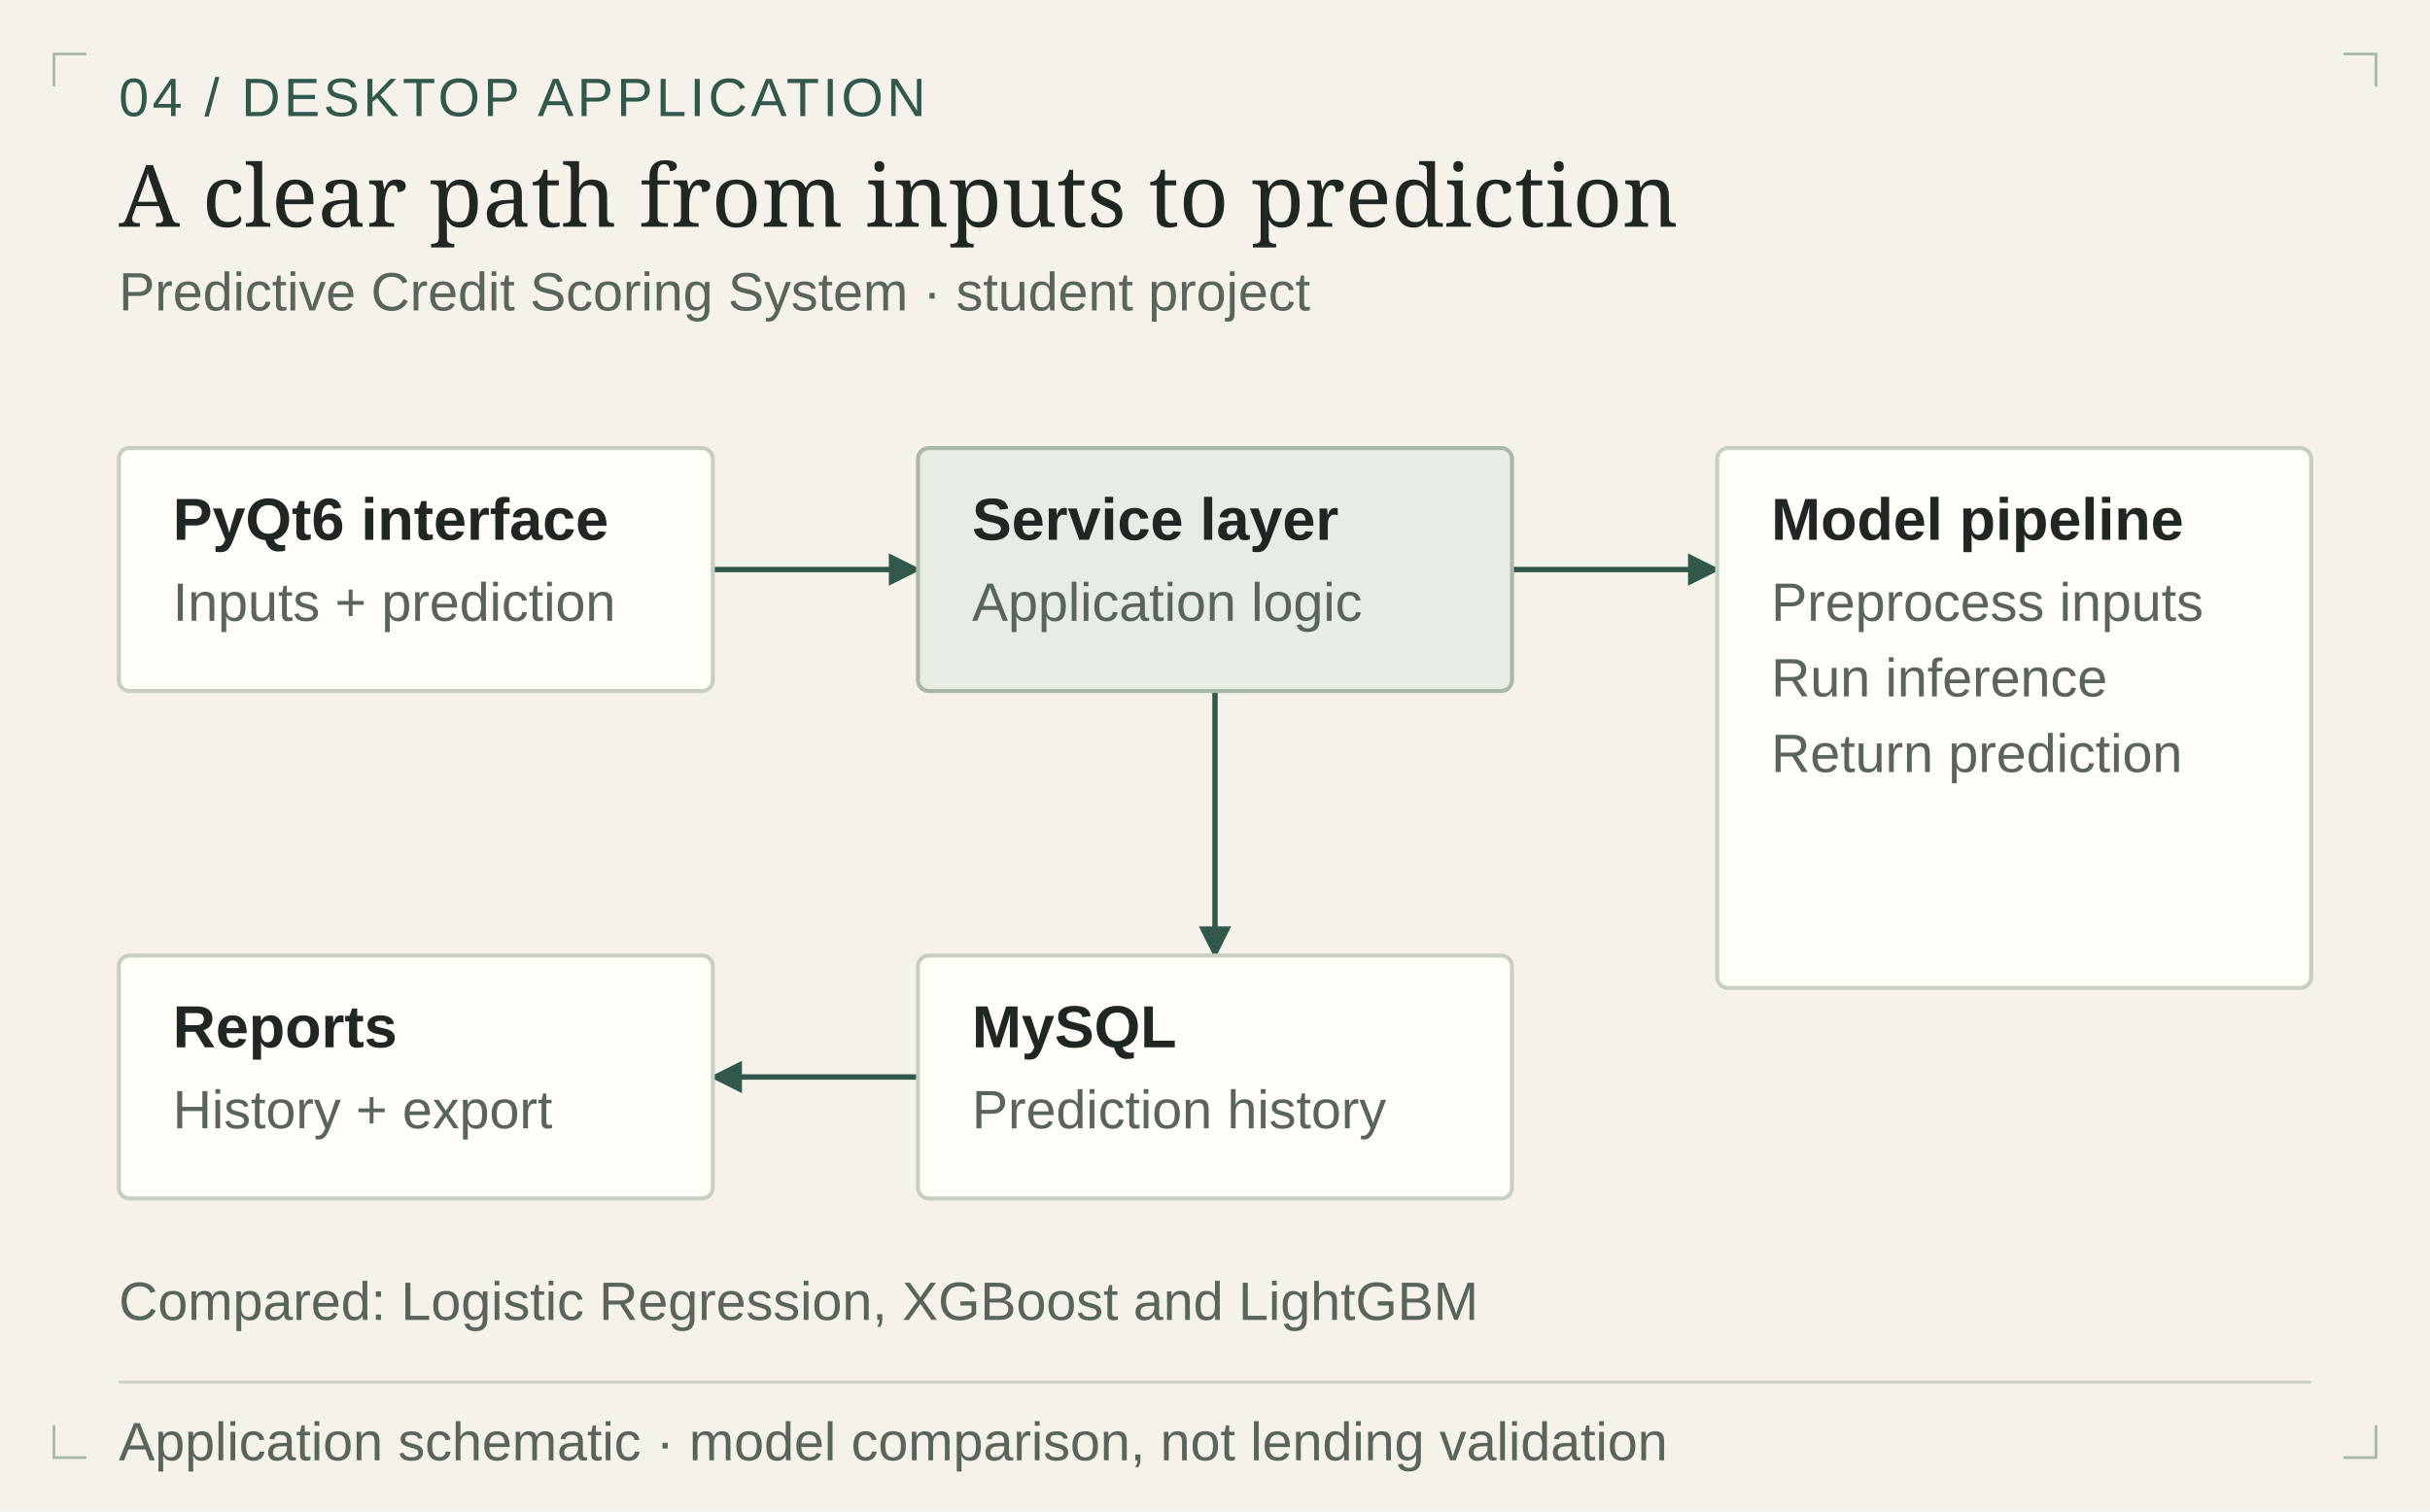
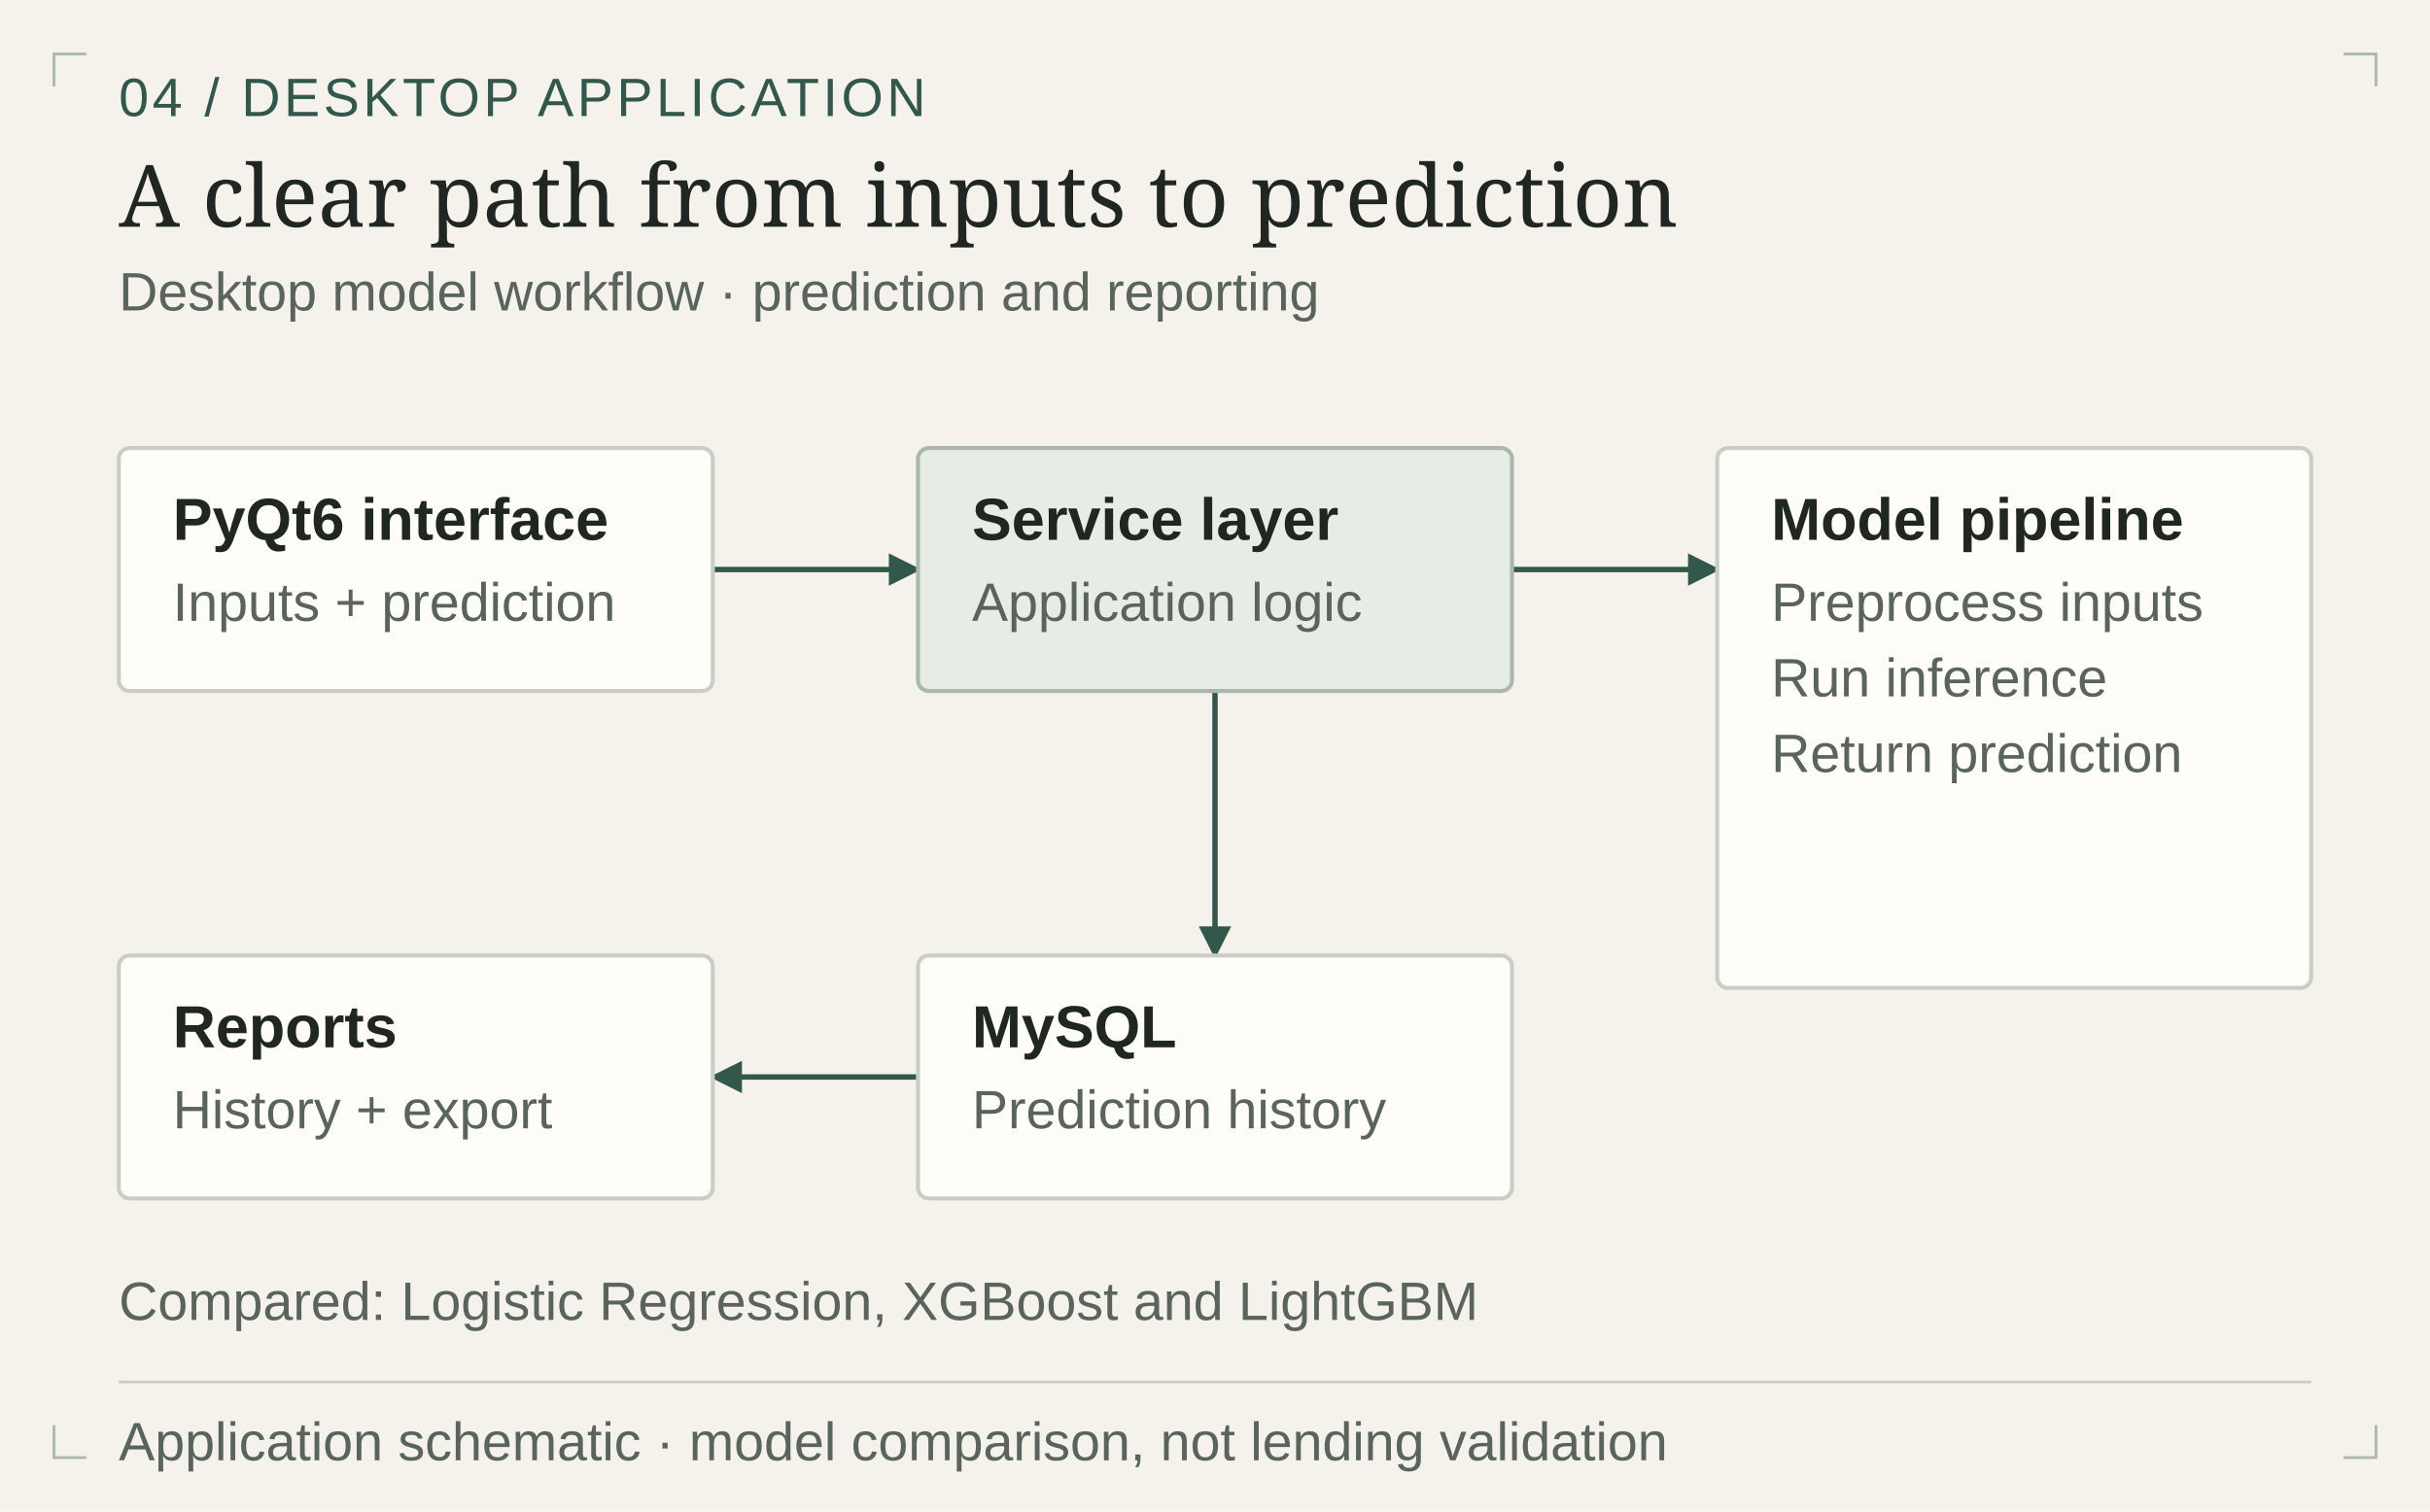
<svg xmlns="http://www.w3.org/2000/svg" viewBox="0 0 900 560" role="img" aria-labelledby="title desc">
  <defs>
    <marker id="arrow" viewBox="0 0 10 10" refX="9" refY="5" markerWidth="6" markerHeight="6" orient="auto-start-reverse">
      <path d="M0 0L10 5L0 10z" fill="#31584B" />
    </marker>
    <style>.paper{fill:#F5F2EB}.box{fill:#FFFDF8;stroke:#C9CEC5;stroke-width:1.5}.panel{fill:#E7ECE4;stroke:#AAB8AC;stroke-width:1.5}.label{font:600 22px Arial,sans-serif;fill:#202622}.small{font:20px Arial,sans-serif;fill:#59645C}.kicker{font:20px Arial,sans-serif;fill:#31584B;letter-spacing:1.3px}.title{font:32px Georgia,serif;fill:#202622}.flow{fill:none;stroke:#31584B;stroke-width:2;marker-end:url(#arrow)}.dashed{stroke-dasharray:5 5}.rule{stroke:#C9CEC5;stroke-width:1}.mono{font:20px Consolas,monospace;fill:#31584B}</style>
  </defs>
  <rect width="900" height="560" class="paper" />
  <path d="M20 32V20H32M868 20H880V32M20 528V540H32M868 540H880V528" fill="none" stroke="#AAB8AC" />
  <text x="44" y="43" class="kicker">04 / DESKTOP APPLICATION</text>
  <text x="44" y="84" class="title">A clear path from inputs to prediction</text>
-   <text x="44" y="115" class="small">Predictive Credit Scoring System · student project</text>
+   <text x="44" y="115" class="small">Desktop model workflow · prediction and reporting</text>
  <path d="M264 211H340" class="flow" />
  <path d="M560 211H636" class="flow" />
  <path d="M450 256V354" class="flow" />
  <path d="M340 399H264" class="flow" />
  <rect x="44" y="166" width="220" height="90" rx="4" class="box" />
  <text x="64" y="200" class="label">PyQt6 interface</text>
  <text x="64" y="230" class="small">Inputs + prediction</text>
  <rect x="340" y="166" width="220" height="90" rx="4" class="panel" />
  <text x="360" y="200" class="label">Service layer</text>
  <text x="360" y="230" class="small">Application logic</text>
  <rect x="636" y="166" width="220" height="200" rx="4" class="box" />
  <text x="656" y="200" class="label">Model pipeline</text>
  <text x="656" y="230" class="small">Preprocess inputs</text>
  <text x="656" y="258" class="small">Run inference</text>
  <text x="656" y="286" class="small">Return prediction</text>
  <rect x="340" y="354" width="220" height="90" rx="4" class="box" />
  <text x="360" y="388" class="label">MySQL</text>
  <text x="360" y="418" class="small">Prediction history</text>
  <rect x="44" y="354" width="220" height="90" rx="4" class="box" />
  <text x="64" y="388" class="label">Reports</text>
  <text x="64" y="418" class="small">History + export</text>
  <text x="44" y="489" class="small">Compared: Logistic Regression, XGBoost and LightGBM</text>
  <path d="M44 512H856" class="rule" />
  <text x="44" y="541" class="small">Application schematic · model comparison, not lending validation</text>
</svg>
